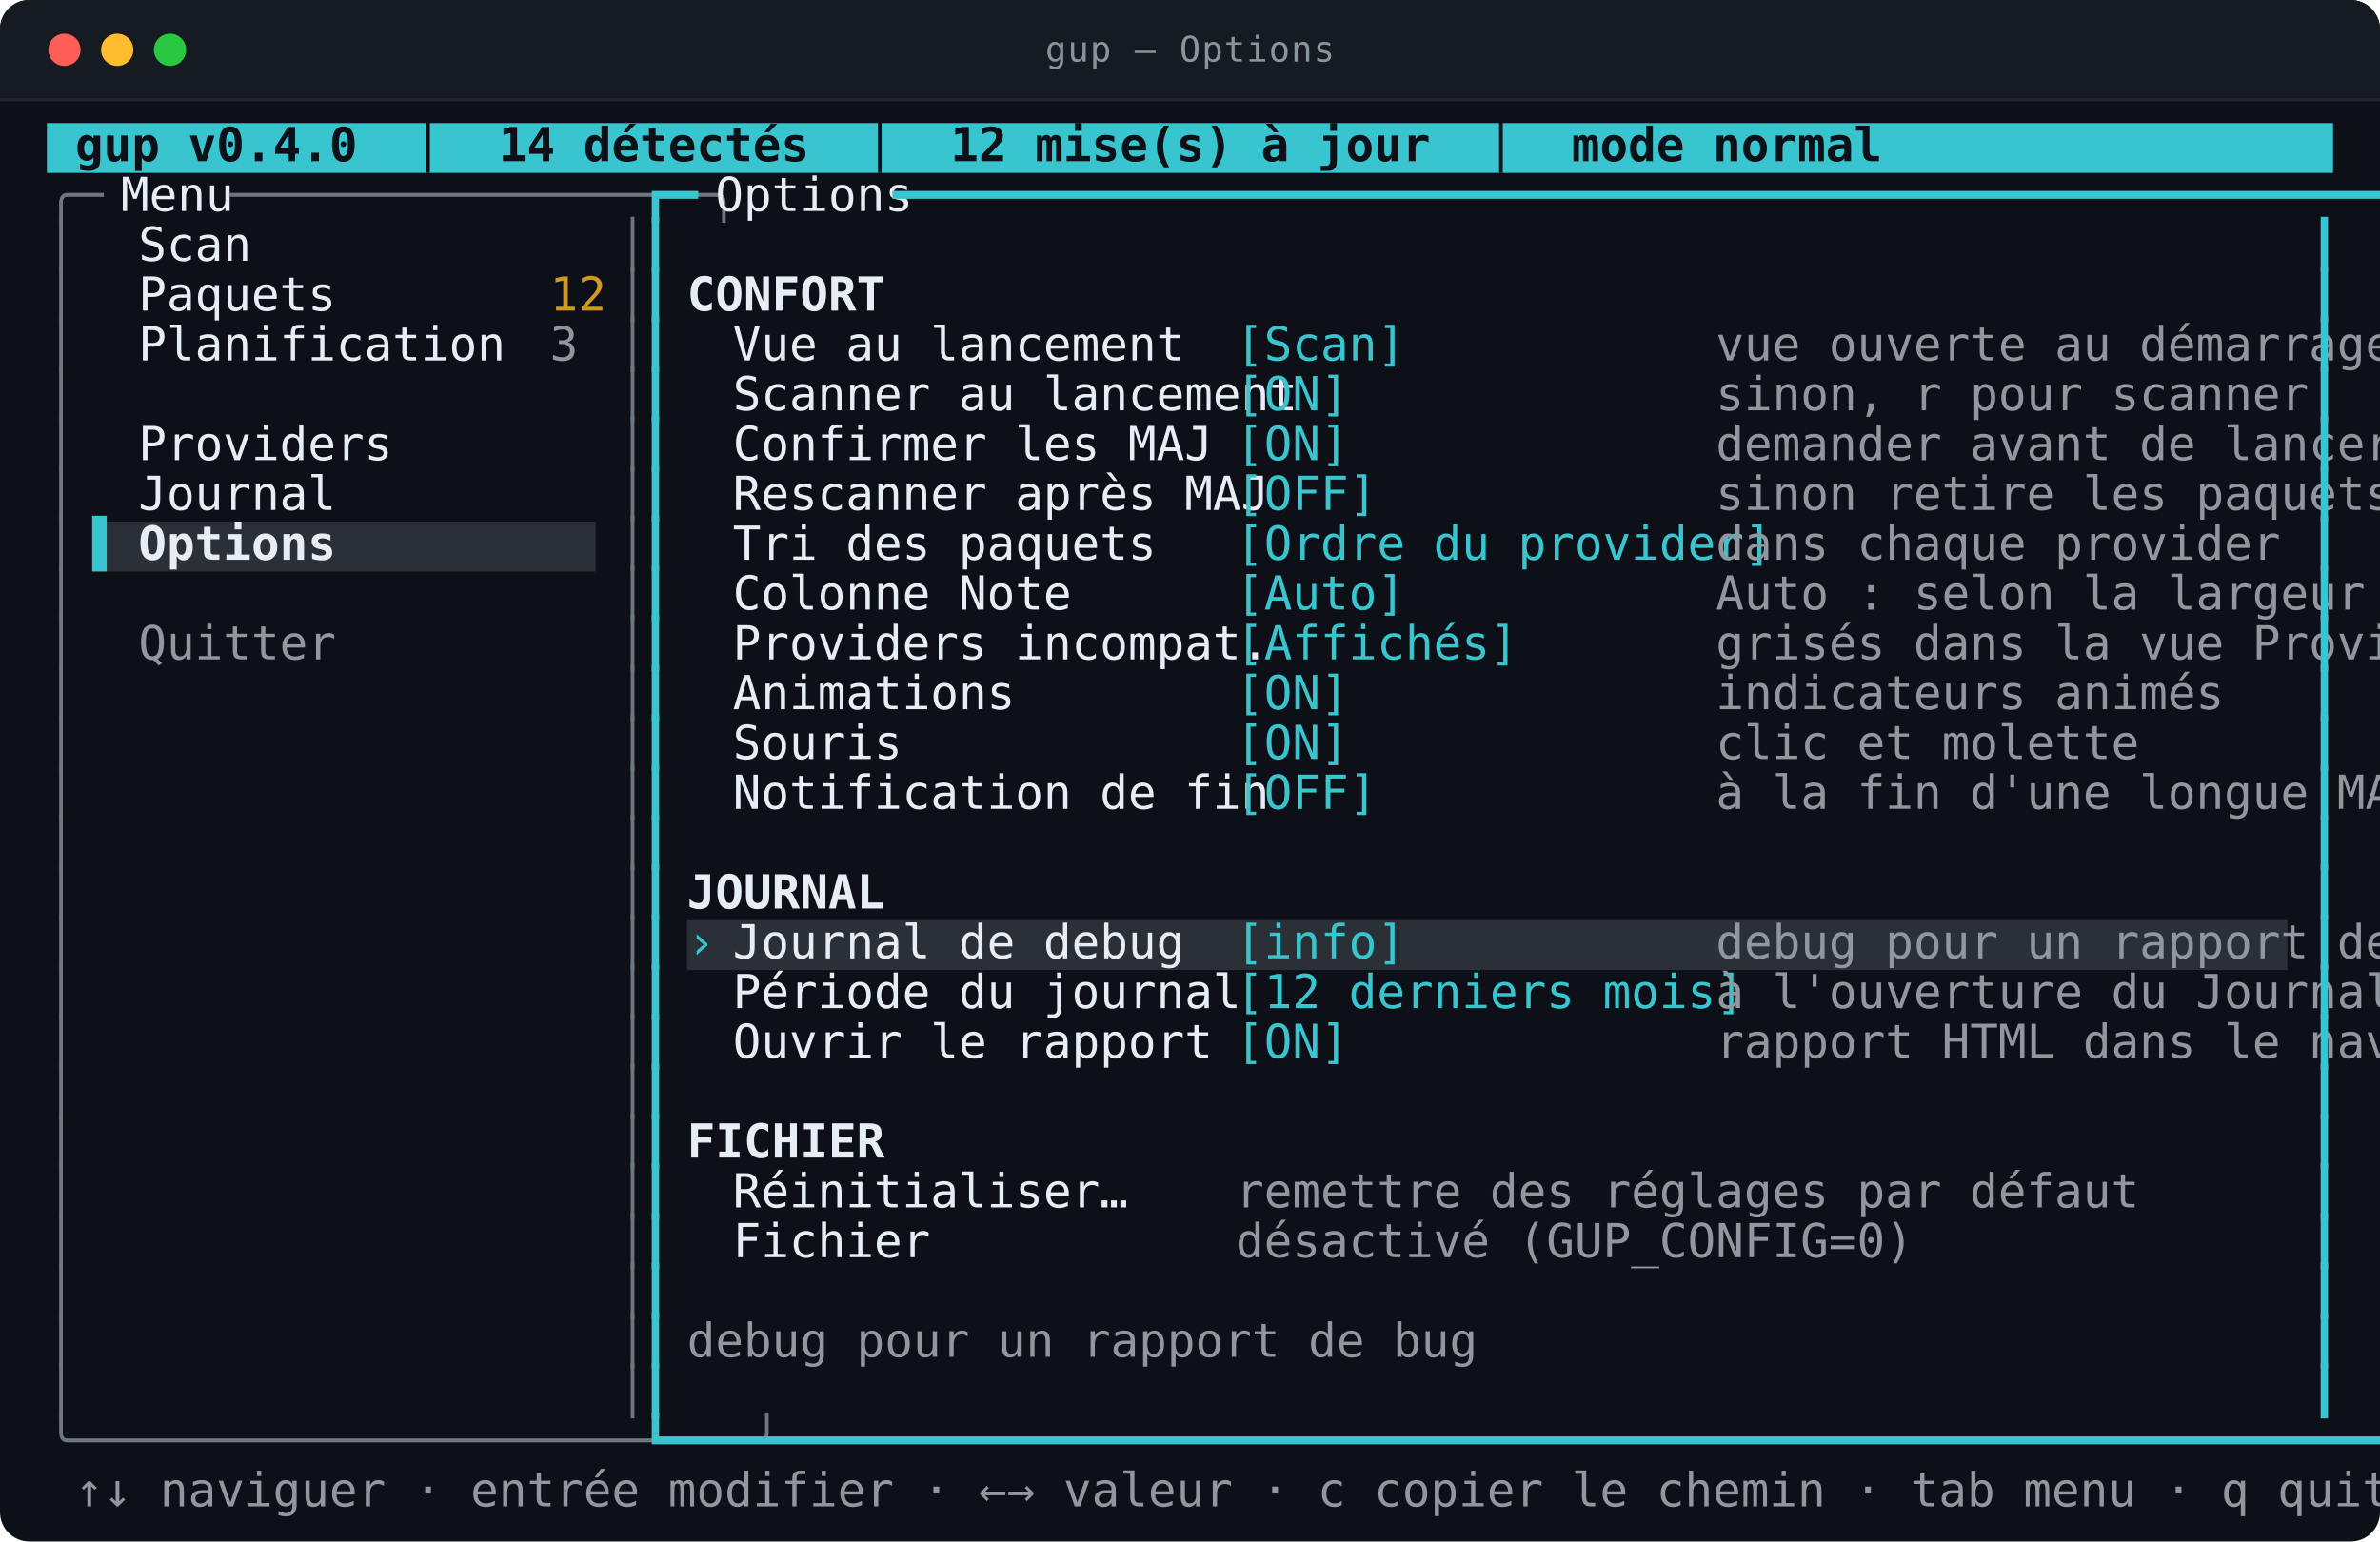
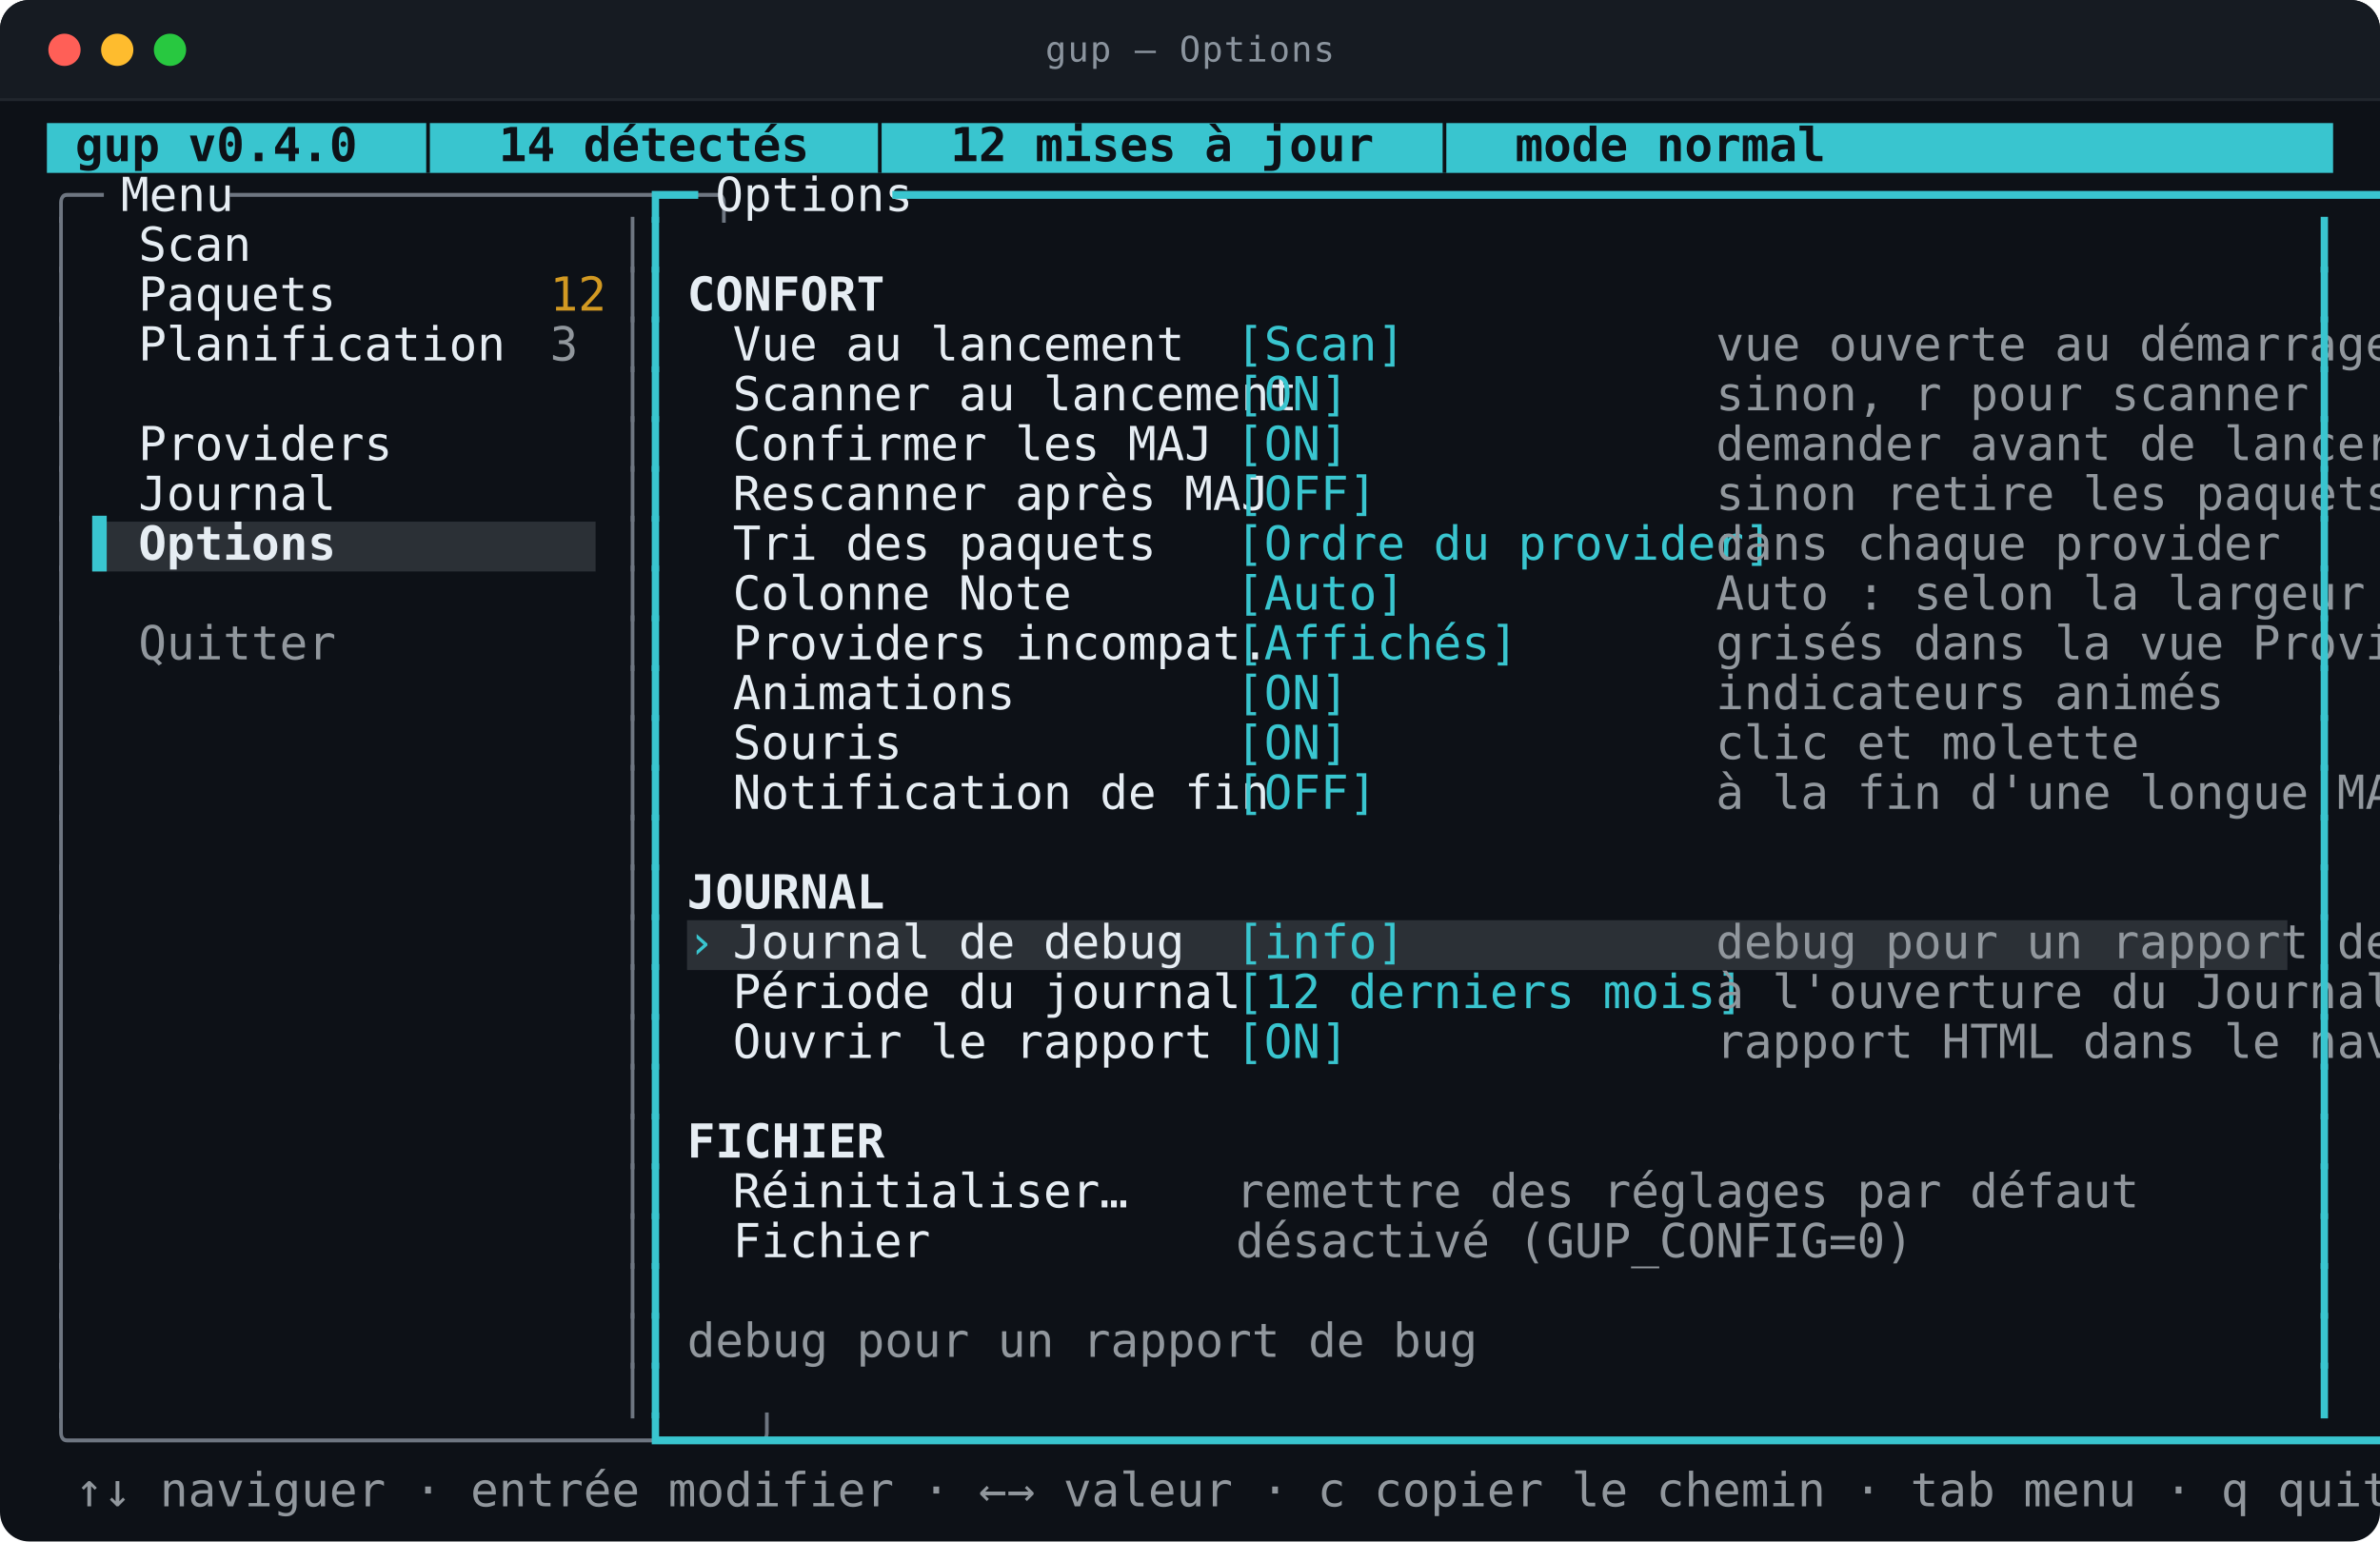
<svg xmlns="http://www.w3.org/2000/svg" viewBox="0 0 812.0 526.0" width="812.0" height="526.0" role="img" aria-labelledby="t d">
  <style>
text{font-family:ui-monospace,SFMono-Regular,"SF Mono",Menlo,Consolas,"DejaVu Sans Mono",monospace;font-size:16px}
.t{font-size:12px;letter-spacing:.4px;fill:#8b949e}
.b{font-weight:700}
.i{font-style:italic}
.u{text-decoration:underline}
.s{text-decoration:line-through}
.us{text-decoration:underline line-through}
.d{opacity:0.62}
.c0{fill:#39c5cf}
.c1{fill:#2b3036}
.c2{fill:#0d1117}
.c3{fill:#6e7681}
.c4{fill:#e6edf3}
.c5{fill:#d29922}
.c6{fill:#91979d}
</style>
  <rect y="0.0" width="812.0" height="526.0" rx="10.0" fill="#0d1117" />
  <rect y="0.0" width="812.0" height="34.0" rx="10.0" fill="#161b22" />
  <rect y="24.0" width="812.0" height="10.0" fill="#161b22" />
  <line x1="0.0" y1="34.0" x2="812.0" y2="34.0" stroke="#21262d" />
  <circle cx="22.0" cy="17.0" r="5.5" fill="#ff5f57" />
  <circle cx="40.0" cy="17.0" r="5.5" fill="#febc2e" />
  <circle cx="58.0" cy="17.0" r="5.5" fill="#28c840" />
  <text class="t" x="406.0" y="21.0" text-anchor="middle">gup — Options</text>
  <rect class="c0" x="16.0" y="42.0" width="780.0" height="17.0" />
  <rect class="c1" x="31.6" y="178.0" width="171.6" height="17.0" />
  <rect class="c1" x="234.4" y="314.0" width="546.0" height="17.0" />
-   <text class="c2 b" x="16.0" y="55.0" textLength="507.0" lengthAdjust="spacingAndGlyphs" xml:space="preserve"> gup v0.4.0  │  14 détectés  │  12 mise(s) à jour  │  mode normal</text>
+   <text class="c2 b" x="16.0" y="55.0" textLength="491.4" lengthAdjust="spacingAndGlyphs" xml:space="preserve"> gup v0.4.0  │  14 détectés  │  12 mises à jour  │  mode normal</text>
  <text class="c3" x="16.0" y="72.0" textLength="15.6" lengthAdjust="spacingAndGlyphs" xml:space="preserve">╭─</text>
  <text class="c4" x="31.6" y="72.0" textLength="46.8" lengthAdjust="spacingAndGlyphs" xml:space="preserve"> Menu </text>
  <text class="c3" x="78.4" y="72.0" textLength="140.4" lengthAdjust="spacingAndGlyphs" xml:space="preserve">─────────────────╮</text>
  <text class="c0" x="218.8" y="72.0" textLength="15.6" lengthAdjust="spacingAndGlyphs" xml:space="preserve">┏━</text>
  <text class="c4" x="234.4" y="72.0" textLength="70.2" lengthAdjust="spacingAndGlyphs" xml:space="preserve"> Options </text>
  <text class="c0" x="304.6" y="72.0" textLength="491.4" lengthAdjust="spacingAndGlyphs" xml:space="preserve">━━━━━━━━━━━━━━━━━━━━━━━━━━━━━━━━━━━━━━━━━━━━━━━━━━━━━━━━━━━━━━┓</text>
  <text class="c3" x="16.0" y="89.0" textLength="7.8" lengthAdjust="spacingAndGlyphs" xml:space="preserve">│</text>
  <text class="c4" x="47.2" y="89.0" textLength="140.4" lengthAdjust="spacingAndGlyphs" xml:space="preserve">Scan              </text>
  <text class="c3" x="211.0" y="89.0" textLength="7.8" lengthAdjust="spacingAndGlyphs" xml:space="preserve">│</text>
  <text class="c0" x="218.8" y="89.0" textLength="7.8" lengthAdjust="spacingAndGlyphs" xml:space="preserve">┃</text>
  <text class="c0" x="788.2" y="89.0" textLength="7.8" lengthAdjust="spacingAndGlyphs" xml:space="preserve">┃</text>
  <text class="c3" x="16.0" y="106.0" textLength="7.8" lengthAdjust="spacingAndGlyphs" xml:space="preserve">│</text>
  <text class="c4" x="47.2" y="106.0" textLength="140.4" lengthAdjust="spacingAndGlyphs" xml:space="preserve">Paquets           </text>
  <text class="c5" x="187.6" y="106.0" textLength="15.6" lengthAdjust="spacingAndGlyphs" xml:space="preserve">12</text>
  <text class="c3" x="211.0" y="106.0" textLength="7.8" lengthAdjust="spacingAndGlyphs" xml:space="preserve">│</text>
  <text class="c0" x="218.8" y="106.0" textLength="7.8" lengthAdjust="spacingAndGlyphs" xml:space="preserve">┃</text>
  <text class="c4 b" x="234.4" y="106.0" textLength="54.6" lengthAdjust="spacingAndGlyphs" xml:space="preserve">CONFORT</text>
  <text class="c0" x="788.2" y="106.0" textLength="7.8" lengthAdjust="spacingAndGlyphs" xml:space="preserve">┃</text>
  <text class="c3" x="16.0" y="123.0" textLength="7.8" lengthAdjust="spacingAndGlyphs" xml:space="preserve">│</text>
  <text class="c4" x="47.2" y="123.0" textLength="140.4" lengthAdjust="spacingAndGlyphs" xml:space="preserve">Planification     </text>
  <text class="c6" x="187.6" y="123.0" textLength="7.8" lengthAdjust="spacingAndGlyphs" xml:space="preserve">3</text>
  <text class="c3" x="211.0" y="123.0" textLength="7.8" lengthAdjust="spacingAndGlyphs" xml:space="preserve">│</text>
  <text class="c0" x="218.8" y="123.0" textLength="7.8" lengthAdjust="spacingAndGlyphs" xml:space="preserve">┃</text>
  <text class="c4" x="250.0" y="123.0" textLength="171.6" lengthAdjust="spacingAndGlyphs" xml:space="preserve">Vue au lancement      </text>
  <text class="c0" x="421.6" y="123.0" textLength="163.8" lengthAdjust="spacingAndGlyphs" xml:space="preserve">[Scan]               </text>
  <text class="c6" x="585.4" y="123.0" textLength="187.2" lengthAdjust="spacingAndGlyphs" xml:space="preserve">vue ouverte au démarrage</text>
  <text class="c0" x="788.2" y="123.0" textLength="7.8" lengthAdjust="spacingAndGlyphs" xml:space="preserve">┃</text>
  <text class="c3" x="16.0" y="140.0" textLength="7.8" lengthAdjust="spacingAndGlyphs" xml:space="preserve">│</text>
  <text class="c3" x="211.0" y="140.0" textLength="7.8" lengthAdjust="spacingAndGlyphs" xml:space="preserve">│</text>
  <text class="c0" x="218.8" y="140.0" textLength="7.8" lengthAdjust="spacingAndGlyphs" xml:space="preserve">┃</text>
  <text class="c4" x="250.0" y="140.0" textLength="171.6" lengthAdjust="spacingAndGlyphs" xml:space="preserve">Scanner au lancement  </text>
  <text class="c0" x="421.6" y="140.0" textLength="163.8" lengthAdjust="spacingAndGlyphs" xml:space="preserve">[ON]                 </text>
  <text class="c6" x="585.4" y="140.0" textLength="163.8" lengthAdjust="spacingAndGlyphs" xml:space="preserve">sinon, r pour scanner</text>
  <text class="c0" x="788.2" y="140.0" textLength="7.8" lengthAdjust="spacingAndGlyphs" xml:space="preserve">┃</text>
  <text class="c3" x="16.0" y="157.0" textLength="7.8" lengthAdjust="spacingAndGlyphs" xml:space="preserve">│</text>
  <text class="c4" x="47.2" y="157.0" textLength="140.4" lengthAdjust="spacingAndGlyphs" xml:space="preserve">Providers         </text>
  <text class="c3" x="211.0" y="157.0" textLength="7.8" lengthAdjust="spacingAndGlyphs" xml:space="preserve">│</text>
  <text class="c0" x="218.8" y="157.0" textLength="7.8" lengthAdjust="spacingAndGlyphs" xml:space="preserve">┃</text>
  <text class="c4" x="250.0" y="157.0" textLength="171.6" lengthAdjust="spacingAndGlyphs" xml:space="preserve">Confirmer les MAJ     </text>
  <text class="c0" x="421.6" y="157.0" textLength="163.8" lengthAdjust="spacingAndGlyphs" xml:space="preserve">[ON]                 </text>
  <text class="c6" x="585.4" y="157.0" textLength="187.2" lengthAdjust="spacingAndGlyphs" xml:space="preserve">demander avant de lancer</text>
  <text class="c0" x="788.2" y="157.0" textLength="7.8" lengthAdjust="spacingAndGlyphs" xml:space="preserve">┃</text>
  <text class="c3" x="16.0" y="174.0" textLength="7.8" lengthAdjust="spacingAndGlyphs" xml:space="preserve">│</text>
  <text class="c4" x="47.2" y="174.0" textLength="140.4" lengthAdjust="spacingAndGlyphs" xml:space="preserve">Journal           </text>
  <text class="c3" x="211.0" y="174.0" textLength="7.8" lengthAdjust="spacingAndGlyphs" xml:space="preserve">│</text>
  <text class="c0" x="218.8" y="174.0" textLength="7.8" lengthAdjust="spacingAndGlyphs" xml:space="preserve">┃</text>
  <text class="c4" x="250.0" y="174.0" textLength="171.6" lengthAdjust="spacingAndGlyphs" xml:space="preserve">Rescanner après MAJ   </text>
  <text class="c0" x="421.6" y="174.0" textLength="163.8" lengthAdjust="spacingAndGlyphs" xml:space="preserve">[OFF]                </text>
  <text class="c6" x="585.4" y="174.0" textLength="195.0" lengthAdjust="spacingAndGlyphs" xml:space="preserve">sinon retire les paquets…</text>
  <text class="c0" x="788.2" y="174.0" textLength="7.8" lengthAdjust="spacingAndGlyphs" xml:space="preserve">┃</text>
  <text class="c3" x="16.0" y="191.0" textLength="7.8" lengthAdjust="spacingAndGlyphs" xml:space="preserve">│</text>
  <text class="c0" x="31.6" y="191.0" textLength="15.6" lengthAdjust="spacingAndGlyphs" xml:space="preserve">▌ </text>
  <text class="c4 b" x="47.2" y="191.0" textLength="140.4" lengthAdjust="spacingAndGlyphs" xml:space="preserve">Options           </text>
  <text class="c3" x="211.0" y="191.0" textLength="7.8" lengthAdjust="spacingAndGlyphs" xml:space="preserve">│</text>
  <text class="c0" x="218.8" y="191.0" textLength="7.8" lengthAdjust="spacingAndGlyphs" xml:space="preserve">┃</text>
  <text class="c4" x="250.0" y="191.0" textLength="171.6" lengthAdjust="spacingAndGlyphs" xml:space="preserve">Tri des paquets       </text>
  <text class="c0" x="421.6" y="191.0" textLength="163.8" lengthAdjust="spacingAndGlyphs" xml:space="preserve">[Ordre du provider]  </text>
  <text class="c6" x="585.4" y="191.0" textLength="156.0" lengthAdjust="spacingAndGlyphs" xml:space="preserve">dans chaque provider</text>
  <text class="c0" x="788.2" y="191.0" textLength="7.8" lengthAdjust="spacingAndGlyphs" xml:space="preserve">┃</text>
  <text class="c3" x="16.0" y="208.0" textLength="7.8" lengthAdjust="spacingAndGlyphs" xml:space="preserve">│</text>
  <text class="c3" x="211.0" y="208.0" textLength="7.8" lengthAdjust="spacingAndGlyphs" xml:space="preserve">│</text>
  <text class="c0" x="218.8" y="208.0" textLength="7.8" lengthAdjust="spacingAndGlyphs" xml:space="preserve">┃</text>
  <text class="c4" x="250.0" y="208.0" textLength="171.6" lengthAdjust="spacingAndGlyphs" xml:space="preserve">Colonne Note          </text>
  <text class="c0" x="421.6" y="208.0" textLength="163.8" lengthAdjust="spacingAndGlyphs" xml:space="preserve">[Auto]               </text>
  <text class="c6" x="585.4" y="208.0" textLength="179.4" lengthAdjust="spacingAndGlyphs" xml:space="preserve">Auto : selon la largeur</text>
  <text class="c0" x="788.2" y="208.0" textLength="7.8" lengthAdjust="spacingAndGlyphs" xml:space="preserve">┃</text>
  <text class="c3" x="16.0" y="225.0" textLength="7.8" lengthAdjust="spacingAndGlyphs" xml:space="preserve">│</text>
  <text class="c6" x="47.2" y="225.0" textLength="140.4" lengthAdjust="spacingAndGlyphs" xml:space="preserve">Quitter           </text>
  <text class="c3" x="211.0" y="225.0" textLength="7.8" lengthAdjust="spacingAndGlyphs" xml:space="preserve">│</text>
  <text class="c0" x="218.8" y="225.0" textLength="7.8" lengthAdjust="spacingAndGlyphs" xml:space="preserve">┃</text>
  <text class="c4" x="250.0" y="225.0" textLength="171.6" lengthAdjust="spacingAndGlyphs" xml:space="preserve">Providers incompat.   </text>
  <text class="c0" x="421.6" y="225.0" textLength="163.8" lengthAdjust="spacingAndGlyphs" xml:space="preserve">[Affichés]           </text>
  <text class="c6" x="585.4" y="225.0" textLength="195.0" lengthAdjust="spacingAndGlyphs" xml:space="preserve">grisés dans la vue Provi…</text>
  <text class="c0" x="788.2" y="225.0" textLength="7.8" lengthAdjust="spacingAndGlyphs" xml:space="preserve">┃</text>
  <text class="c3" x="16.0" y="242.0" textLength="7.8" lengthAdjust="spacingAndGlyphs" xml:space="preserve">│</text>
  <text class="c3" x="211.0" y="242.0" textLength="7.8" lengthAdjust="spacingAndGlyphs" xml:space="preserve">│</text>
  <text class="c0" x="218.8" y="242.0" textLength="7.8" lengthAdjust="spacingAndGlyphs" xml:space="preserve">┃</text>
  <text class="c4" x="250.0" y="242.0" textLength="171.6" lengthAdjust="spacingAndGlyphs" xml:space="preserve">Animations            </text>
  <text class="c0" x="421.6" y="242.0" textLength="163.8" lengthAdjust="spacingAndGlyphs" xml:space="preserve">[ON]                 </text>
  <text class="c6" x="585.4" y="242.0" textLength="140.4" lengthAdjust="spacingAndGlyphs" xml:space="preserve">indicateurs animés</text>
  <text class="c0" x="788.2" y="242.0" textLength="7.8" lengthAdjust="spacingAndGlyphs" xml:space="preserve">┃</text>
  <text class="c3" x="16.0" y="259.0" textLength="7.8" lengthAdjust="spacingAndGlyphs" xml:space="preserve">│</text>
  <text class="c3" x="211.0" y="259.0" textLength="7.8" lengthAdjust="spacingAndGlyphs" xml:space="preserve">│</text>
  <text class="c0" x="218.8" y="259.0" textLength="7.8" lengthAdjust="spacingAndGlyphs" xml:space="preserve">┃</text>
  <text class="c4" x="250.0" y="259.0" textLength="171.6" lengthAdjust="spacingAndGlyphs" xml:space="preserve">Souris                </text>
  <text class="c0" x="421.6" y="259.0" textLength="163.8" lengthAdjust="spacingAndGlyphs" xml:space="preserve">[ON]                 </text>
  <text class="c6" x="585.4" y="259.0" textLength="117.0" lengthAdjust="spacingAndGlyphs" xml:space="preserve">clic et molette</text>
  <text class="c0" x="788.2" y="259.0" textLength="7.8" lengthAdjust="spacingAndGlyphs" xml:space="preserve">┃</text>
  <text class="c3" x="16.0" y="276.0" textLength="7.8" lengthAdjust="spacingAndGlyphs" xml:space="preserve">│</text>
  <text class="c3" x="211.0" y="276.0" textLength="7.8" lengthAdjust="spacingAndGlyphs" xml:space="preserve">│</text>
  <text class="c0" x="218.8" y="276.0" textLength="7.8" lengthAdjust="spacingAndGlyphs" xml:space="preserve">┃</text>
  <text class="c4" x="250.0" y="276.0" textLength="171.6" lengthAdjust="spacingAndGlyphs" xml:space="preserve">Notification de fin   </text>
  <text class="c0" x="421.6" y="276.0" textLength="163.8" lengthAdjust="spacingAndGlyphs" xml:space="preserve">[OFF]                </text>
  <text class="c6" x="585.4" y="276.0" textLength="195.0" lengthAdjust="spacingAndGlyphs" xml:space="preserve">à la fin d'une longue MAJ</text>
  <text class="c0" x="788.2" y="276.0" textLength="7.8" lengthAdjust="spacingAndGlyphs" xml:space="preserve">┃</text>
  <text class="c3" x="16.0" y="293.0" textLength="7.8" lengthAdjust="spacingAndGlyphs" xml:space="preserve">│</text>
  <text class="c3" x="211.0" y="293.0" textLength="7.8" lengthAdjust="spacingAndGlyphs" xml:space="preserve">│</text>
  <text class="c0" x="218.8" y="293.0" textLength="7.8" lengthAdjust="spacingAndGlyphs" xml:space="preserve">┃</text>
  <text class="c0" x="788.2" y="293.0" textLength="7.8" lengthAdjust="spacingAndGlyphs" xml:space="preserve">┃</text>
  <text class="c3" x="16.0" y="310.0" textLength="7.8" lengthAdjust="spacingAndGlyphs" xml:space="preserve">│</text>
  <text class="c3" x="211.0" y="310.0" textLength="7.8" lengthAdjust="spacingAndGlyphs" xml:space="preserve">│</text>
  <text class="c0" x="218.8" y="310.0" textLength="7.8" lengthAdjust="spacingAndGlyphs" xml:space="preserve">┃</text>
  <text class="c4 b" x="234.4" y="310.0" textLength="54.6" lengthAdjust="spacingAndGlyphs" xml:space="preserve">JOURNAL</text>
  <text class="c0" x="788.2" y="310.0" textLength="7.8" lengthAdjust="spacingAndGlyphs" xml:space="preserve">┃</text>
  <text class="c3" x="16.0" y="327.0" textLength="7.8" lengthAdjust="spacingAndGlyphs" xml:space="preserve">│</text>
  <text class="c3" x="211.0" y="327.0" textLength="7.8" lengthAdjust="spacingAndGlyphs" xml:space="preserve">│</text>
  <text class="c0" x="218.8" y="327.0" textLength="7.8" lengthAdjust="spacingAndGlyphs" xml:space="preserve">┃</text>
  <text class="c0" x="234.4" y="327.0" textLength="15.6" lengthAdjust="spacingAndGlyphs" xml:space="preserve">› </text>
  <text class="c4" x="250.0" y="327.0" textLength="171.6" lengthAdjust="spacingAndGlyphs" xml:space="preserve">Journal de debug      </text>
  <text class="c0" x="421.6" y="327.0" textLength="163.8" lengthAdjust="spacingAndGlyphs" xml:space="preserve">[info]               </text>
  <text class="c6" x="585.4" y="327.0" textLength="195.0" lengthAdjust="spacingAndGlyphs" xml:space="preserve">debug pour un rapport de…</text>
  <text class="c0" x="788.2" y="327.0" textLength="7.8" lengthAdjust="spacingAndGlyphs" xml:space="preserve">┃</text>
  <text class="c3" x="16.0" y="344.0" textLength="7.8" lengthAdjust="spacingAndGlyphs" xml:space="preserve">│</text>
  <text class="c3" x="211.0" y="344.0" textLength="7.8" lengthAdjust="spacingAndGlyphs" xml:space="preserve">│</text>
  <text class="c0" x="218.8" y="344.0" textLength="7.8" lengthAdjust="spacingAndGlyphs" xml:space="preserve">┃</text>
  <text class="c4" x="250.0" y="344.0" textLength="171.6" lengthAdjust="spacingAndGlyphs" xml:space="preserve">Période du journal    </text>
  <text class="c0" x="421.6" y="344.0" textLength="163.8" lengthAdjust="spacingAndGlyphs" xml:space="preserve">[12 derniers mois]   </text>
  <text class="c6" x="585.4" y="344.0" textLength="187.2" lengthAdjust="spacingAndGlyphs" xml:space="preserve">à l'ouverture du Journal</text>
  <text class="c0" x="788.2" y="344.0" textLength="7.8" lengthAdjust="spacingAndGlyphs" xml:space="preserve">┃</text>
  <text class="c3" x="16.0" y="361.0" textLength="7.8" lengthAdjust="spacingAndGlyphs" xml:space="preserve">│</text>
  <text class="c3" x="211.0" y="361.0" textLength="7.8" lengthAdjust="spacingAndGlyphs" xml:space="preserve">│</text>
  <text class="c0" x="218.8" y="361.0" textLength="7.8" lengthAdjust="spacingAndGlyphs" xml:space="preserve">┃</text>
  <text class="c4" x="250.0" y="361.0" textLength="171.6" lengthAdjust="spacingAndGlyphs" xml:space="preserve">Ouvrir le rapport     </text>
  <text class="c0" x="421.6" y="361.0" textLength="163.8" lengthAdjust="spacingAndGlyphs" xml:space="preserve">[ON]                 </text>
  <text class="c6" x="585.4" y="361.0" textLength="195.0" lengthAdjust="spacingAndGlyphs" xml:space="preserve">rapport HTML dans le nav…</text>
  <text class="c0" x="788.2" y="361.0" textLength="7.8" lengthAdjust="spacingAndGlyphs" xml:space="preserve">┃</text>
  <text class="c3" x="16.0" y="378.0" textLength="7.8" lengthAdjust="spacingAndGlyphs" xml:space="preserve">│</text>
  <text class="c3" x="211.0" y="378.0" textLength="7.8" lengthAdjust="spacingAndGlyphs" xml:space="preserve">│</text>
  <text class="c0" x="218.8" y="378.0" textLength="7.8" lengthAdjust="spacingAndGlyphs" xml:space="preserve">┃</text>
  <text class="c0" x="788.2" y="378.0" textLength="7.8" lengthAdjust="spacingAndGlyphs" xml:space="preserve">┃</text>
  <text class="c3" x="16.0" y="395.0" textLength="7.8" lengthAdjust="spacingAndGlyphs" xml:space="preserve">│</text>
  <text class="c3" x="211.0" y="395.0" textLength="7.8" lengthAdjust="spacingAndGlyphs" xml:space="preserve">│</text>
  <text class="c0" x="218.8" y="395.0" textLength="7.8" lengthAdjust="spacingAndGlyphs" xml:space="preserve">┃</text>
  <text class="c4 b" x="234.4" y="395.0" textLength="54.6" lengthAdjust="spacingAndGlyphs" xml:space="preserve">FICHIER</text>
  <text class="c0" x="788.2" y="395.0" textLength="7.8" lengthAdjust="spacingAndGlyphs" xml:space="preserve">┃</text>
  <text class="c3" x="16.0" y="412.0" textLength="7.8" lengthAdjust="spacingAndGlyphs" xml:space="preserve">│</text>
  <text class="c3" x="211.0" y="412.0" textLength="7.8" lengthAdjust="spacingAndGlyphs" xml:space="preserve">│</text>
  <text class="c0" x="218.8" y="412.0" textLength="7.8" lengthAdjust="spacingAndGlyphs" xml:space="preserve">┃</text>
  <text class="c4" x="250.0" y="412.0" textLength="171.6" lengthAdjust="spacingAndGlyphs" xml:space="preserve">Réinitialiser…        </text>
  <text class="c6" x="421.6" y="412.0" textLength="249.6" lengthAdjust="spacingAndGlyphs" xml:space="preserve">remettre des réglages par défaut</text>
  <text class="c0" x="788.2" y="412.0" textLength="7.8" lengthAdjust="spacingAndGlyphs" xml:space="preserve">┃</text>
  <text class="c3" x="16.0" y="429.0" textLength="7.8" lengthAdjust="spacingAndGlyphs" xml:space="preserve">│</text>
  <text class="c3" x="211.0" y="429.0" textLength="7.8" lengthAdjust="spacingAndGlyphs" xml:space="preserve">│</text>
  <text class="c0" x="218.8" y="429.0" textLength="7.8" lengthAdjust="spacingAndGlyphs" xml:space="preserve">┃</text>
  <text class="c4" x="250.0" y="429.0" textLength="171.6" lengthAdjust="spacingAndGlyphs" xml:space="preserve">Fichier               </text>
  <text class="c6" x="421.6" y="429.0" textLength="187.2" lengthAdjust="spacingAndGlyphs" xml:space="preserve">désactivé (GUP_CONFIG=0)</text>
  <text class="c0" x="788.2" y="429.0" textLength="7.8" lengthAdjust="spacingAndGlyphs" xml:space="preserve">┃</text>
  <text class="c3" x="16.0" y="446.0" textLength="7.8" lengthAdjust="spacingAndGlyphs" xml:space="preserve">│</text>
  <text class="c3" x="211.0" y="446.0" textLength="7.8" lengthAdjust="spacingAndGlyphs" xml:space="preserve">│</text>
  <text class="c0" x="218.8" y="446.0" textLength="7.8" lengthAdjust="spacingAndGlyphs" xml:space="preserve">┃</text>
  <text class="c0" x="788.2" y="446.0" textLength="7.8" lengthAdjust="spacingAndGlyphs" xml:space="preserve">┃</text>
  <text class="c3" x="16.0" y="463.0" textLength="7.8" lengthAdjust="spacingAndGlyphs" xml:space="preserve">│</text>
  <text class="c3" x="211.0" y="463.0" textLength="7.8" lengthAdjust="spacingAndGlyphs" xml:space="preserve">│</text>
  <text class="c0" x="218.8" y="463.0" textLength="7.8" lengthAdjust="spacingAndGlyphs" xml:space="preserve">┃</text>
  <text class="c6" x="234.4" y="463.0" textLength="218.4" lengthAdjust="spacingAndGlyphs" xml:space="preserve">debug pour un rapport de bug</text>
  <text class="c0" x="788.2" y="463.0" textLength="7.8" lengthAdjust="spacingAndGlyphs" xml:space="preserve">┃</text>
  <text class="c3" x="16.0" y="480.0" textLength="7.8" lengthAdjust="spacingAndGlyphs" xml:space="preserve">│</text>
  <text class="c3" x="211.0" y="480.0" textLength="7.8" lengthAdjust="spacingAndGlyphs" xml:space="preserve">│</text>
  <text class="c0" x="218.8" y="480.0" textLength="7.8" lengthAdjust="spacingAndGlyphs" xml:space="preserve">┃</text>
  <text class="c0" x="788.2" y="480.0" textLength="7.8" lengthAdjust="spacingAndGlyphs" xml:space="preserve">┃</text>
  <text class="c3" x="16.0" y="497.0" textLength="202.8" lengthAdjust="spacingAndGlyphs" xml:space="preserve">╰────────────────────────╯</text>
  <text class="c0" x="218.8" y="497.0" textLength="577.2" lengthAdjust="spacingAndGlyphs" xml:space="preserve">┗━━━━━━━━━━━━━━━━━━━━━━━━━━━━━━━━━━━━━━━━━━━━━━━━━━━━━━━━━━━━━━━━━━━━━━━━┛</text>
  <text class="c6" x="16.0" y="514.0" textLength="670.8" lengthAdjust="spacingAndGlyphs" xml:space="preserve"> ↑↓ naviguer · entrée modifier · ←→ valeur · c copier le chemin · tab menu · q quitter</text>
</svg>
